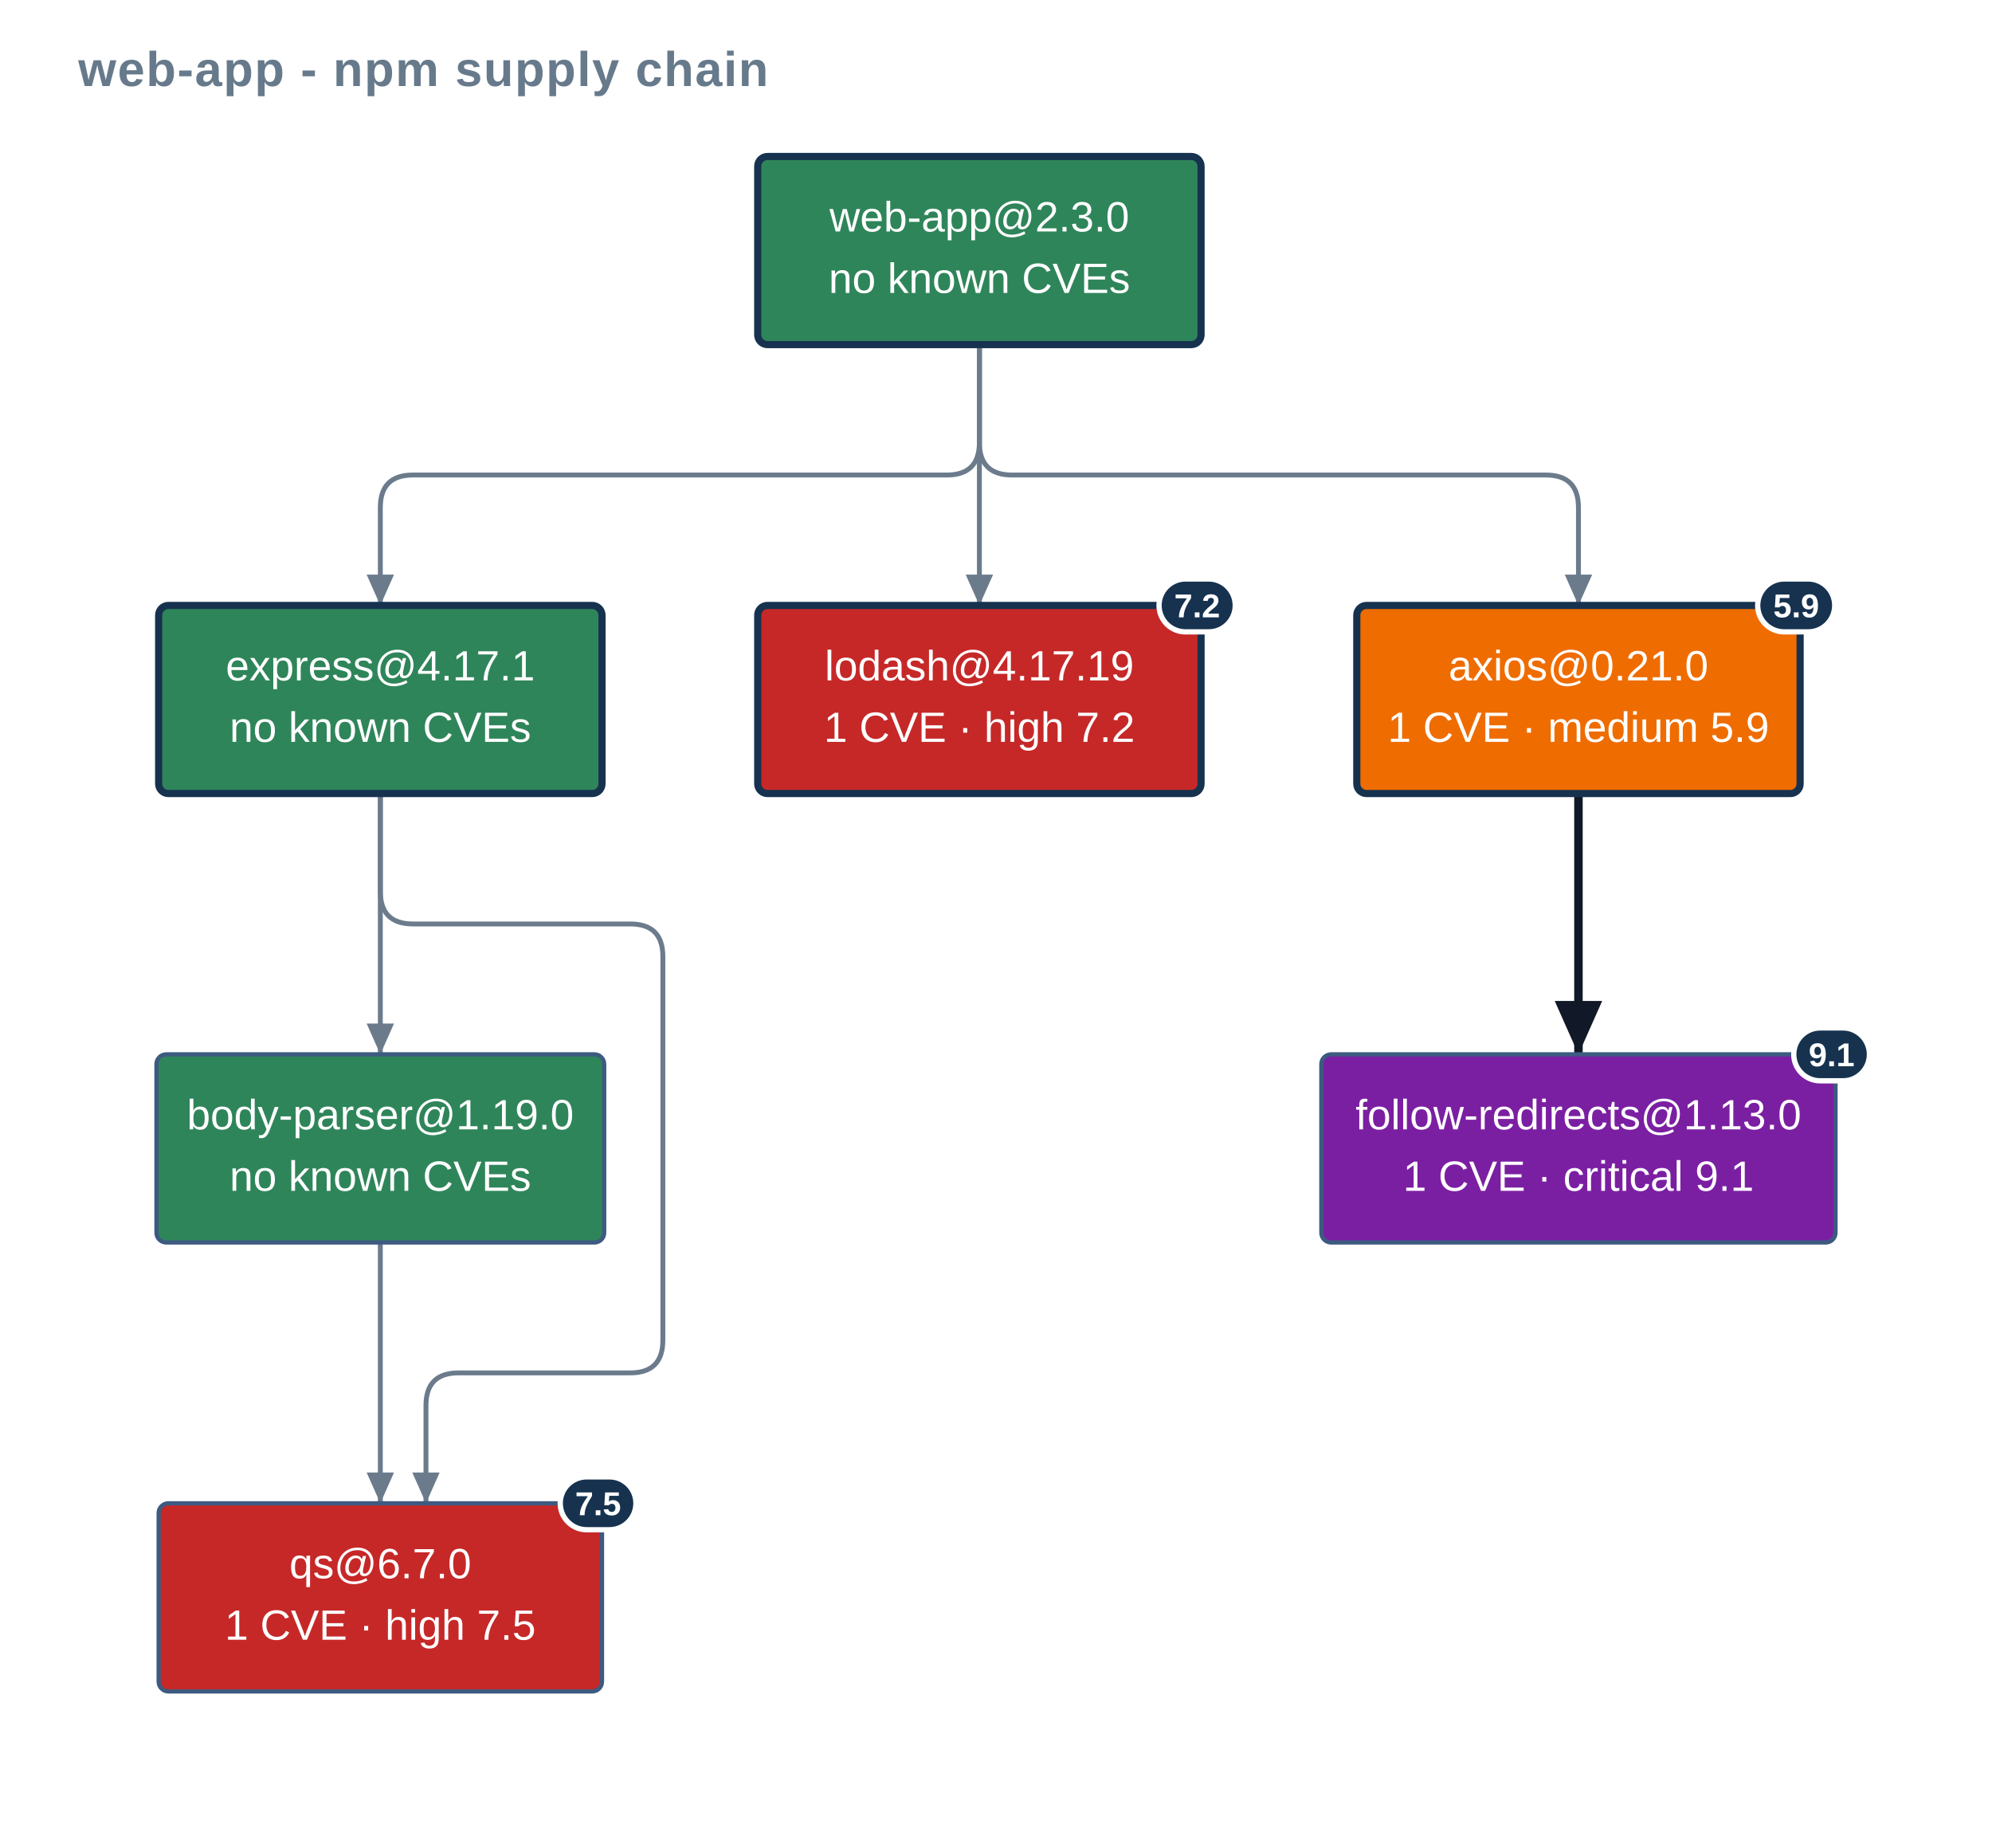
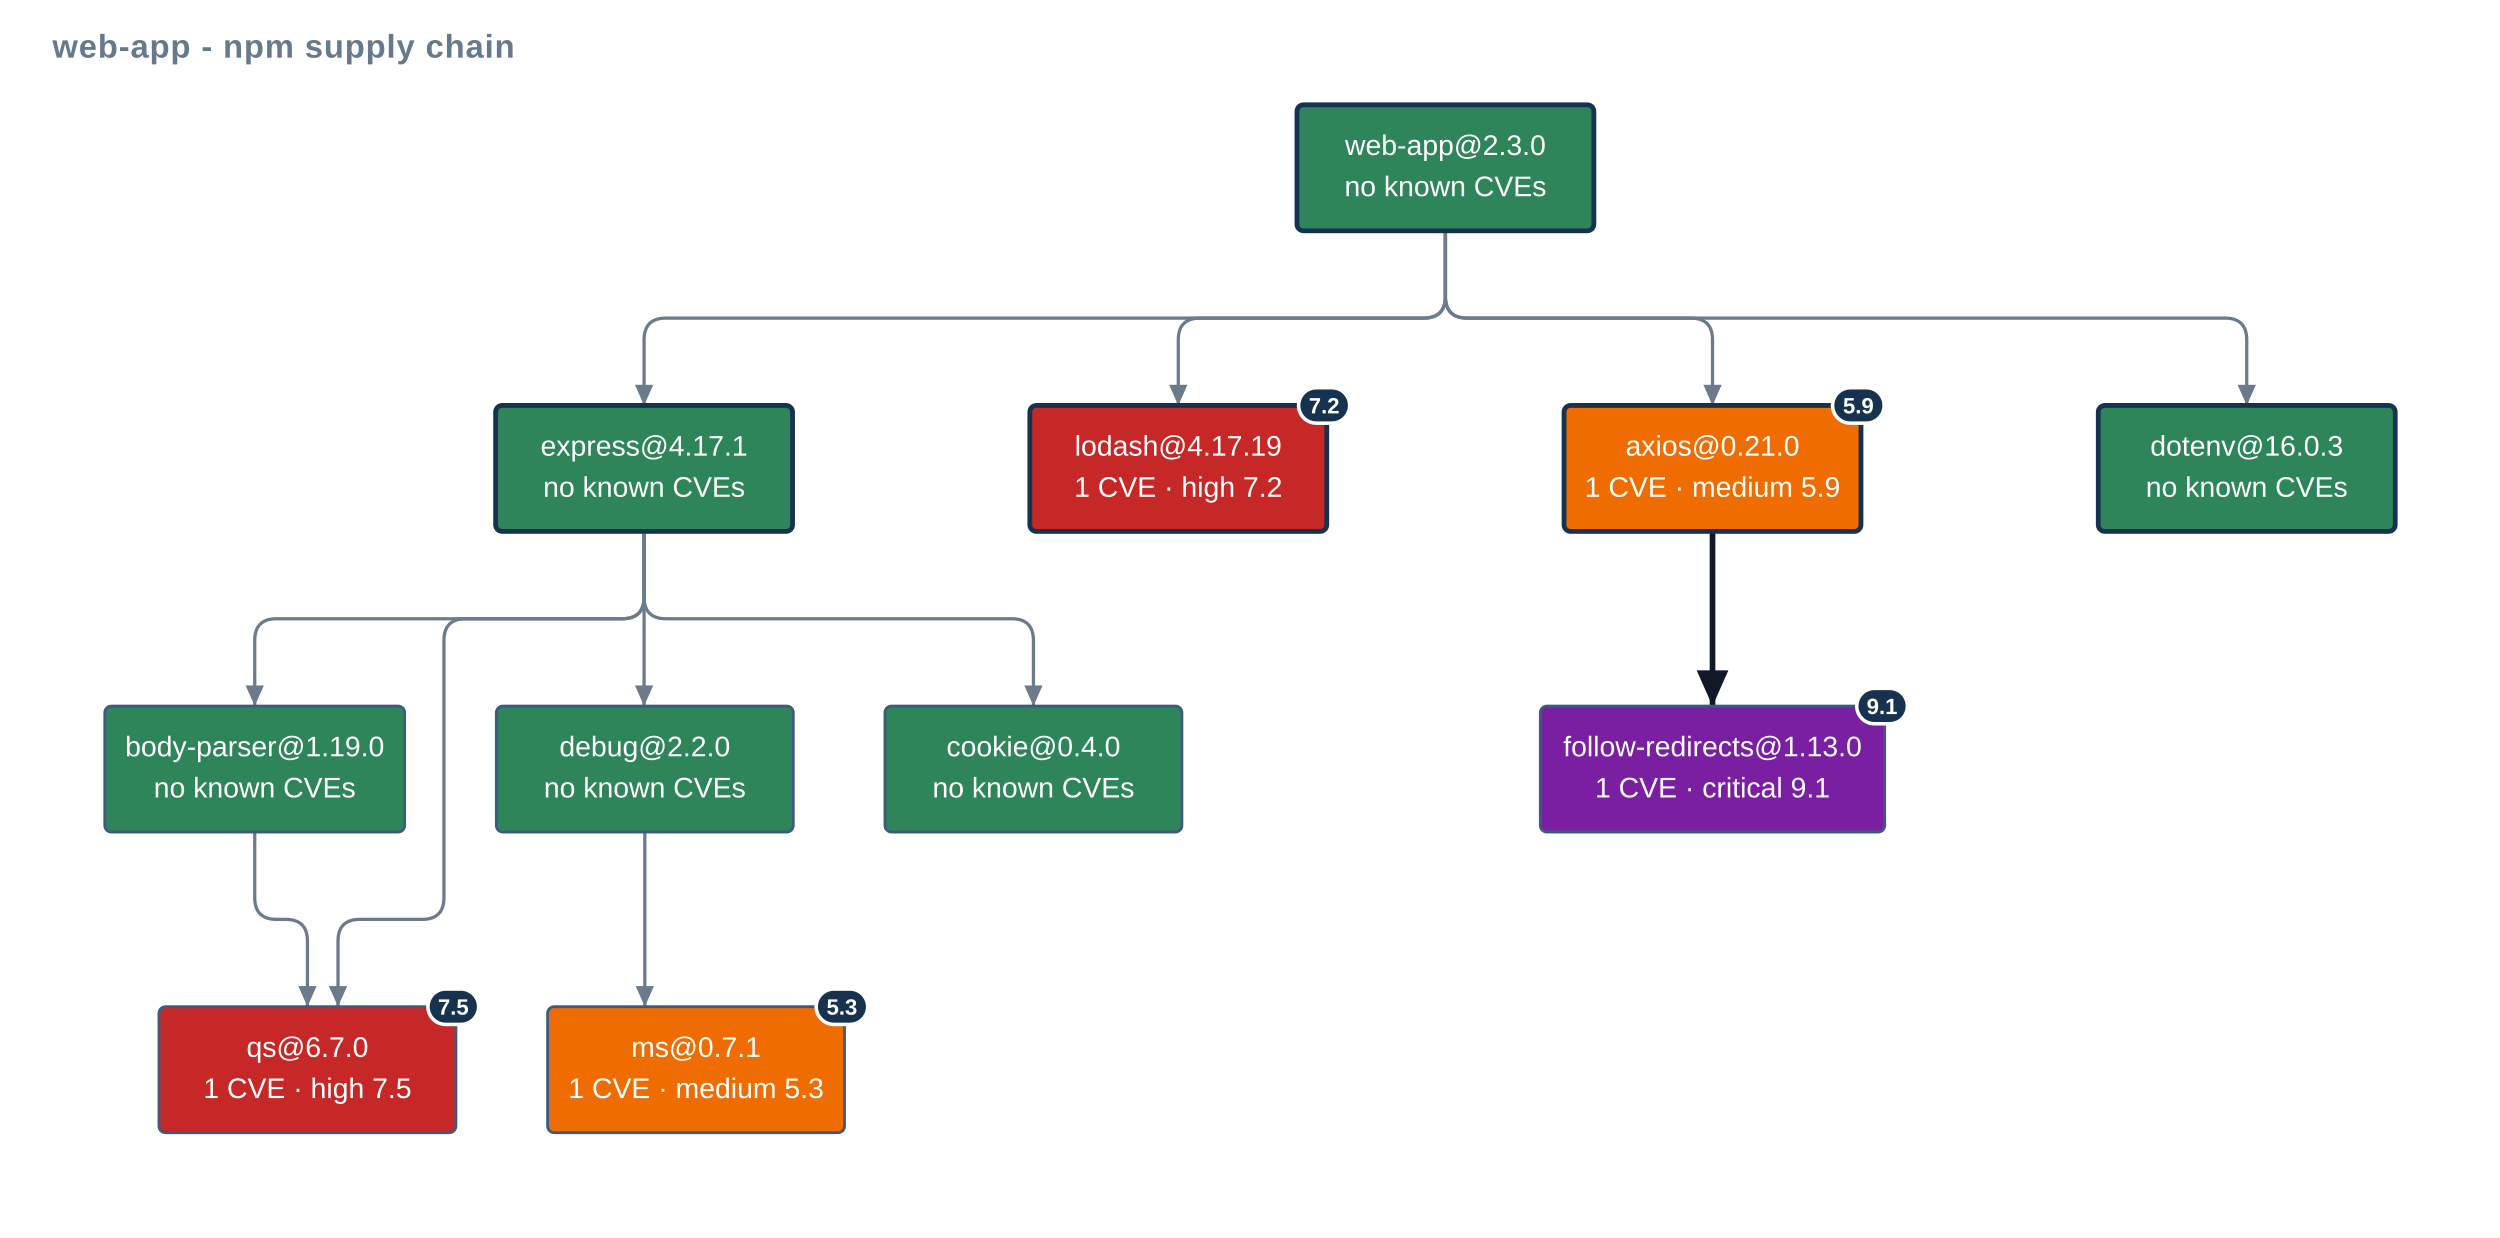
- <svg xmlns="http://www.w3.org/2000/svg" width="611.07" height="566.8" viewBox="-48 -48 611.07 566.8" preserveAspectRatio="xMidYMid meet" class="usv-svg usv-vulntree" data-usv-engine="svg" data-usv-module="vulntree" data-usv-theme="sv_corporate">
+ <svg xmlns="http://www.w3.org/2000/svg" width="1145.07" height="566.8" viewBox="-48 -48 1145.07 566.8" preserveAspectRatio="xMidYMid meet" class="usv-svg usv-vulntree" data-usv-engine="svg" data-usv-module="vulntree" data-usv-theme="sv_corporate">
  <defs>
    <marker id="usv-arrow-0" viewBox="0 0 10 10" refX="9" refY="5" markerWidth="7" markerHeight="7" orient="auto-start-reverse">
      <path d="M 0 1 L 9 5 L 0 9 z" fill="#6b7b8c" />
    </marker>
    <marker id="usv-arrow-1" viewBox="0 0 10 10" refX="9" refY="5" markerWidth="7" markerHeight="7" orient="auto-start-reverse">
      <path d="M 0 1 L 9 5 L 0 9 z" fill="#111827" />
    </marker>
  </defs>
  <style type="text/css">
.usv-vulntree text { font-family: Calibri, Carlito, Segoe UI, Arial, sans-serif; }
</style>
-   <rect x="-48" y="-48" width="611.07" height="566.8" rx="0" fill="#ffffff" stroke="none" stroke-width="0" />
+   <rect x="-48" y="-48" width="1145.07" height="566.8" rx="0" fill="#ffffff" stroke="none" stroke-width="0" />
  <g class="usv-edge usv-edge--dep" data-from="web-app" data-to="express">
-     <path d="M 252.44 57.7 L 252.44 87.7 Q 252.44 97.7 242.44 97.7 L 78.67 97.7 Q 68.67 97.7 68.67 107.7 L 68.67 137.7" fill="none" stroke="#6b7b8c" stroke-width="1.5" stroke-linecap="round" marker-end="url(#usv-arrow-0)" />
+     <path d="M 614.04 57.7 L 614.04 87.7 Q 614.04 97.7 604.04 97.7 L 257.01 97.7 Q 247.01 97.7 247.01 107.7 L 247.01 137.7" fill="none" stroke="#6b7b8c" stroke-width="1.5" stroke-linecap="round" marker-end="url(#usv-arrow-0)" />
  </g>
  <g class="usv-edge usv-edge--dep" data-from="web-app" data-to="lodash">
-     <path d="M 252.44 57.7 L 252.44 137.7" fill="none" stroke="#6b7b8c" stroke-width="1.5" stroke-linecap="round" marker-end="url(#usv-arrow-0)" />
+     <path d="M 614.04 57.7 L 614.04 87.7 Q 614.04 97.7 604.04 97.7 L 501.69 97.7 Q 491.69 97.7 491.69 107.7 L 491.69 137.7" fill="none" stroke="#6b7b8c" stroke-width="1.5" stroke-linecap="round" marker-end="url(#usv-arrow-0)" />
  </g>
  <g class="usv-edge usv-edge--dep" data-from="web-app" data-to="axios">
-     <path d="M 252.44 57.7 L 252.44 87.7 Q 252.44 97.7 262.44 97.7 L 426.21 97.7 Q 436.21 97.7 436.21 107.7 L 436.21 137.7" fill="none" stroke="#6b7b8c" stroke-width="1.5" stroke-linecap="round" marker-end="url(#usv-arrow-0)" />
+     <path d="M 614.04 57.7 L 614.04 87.7 Q 614.04 97.7 624.04 97.7 L 726.38 97.7 Q 736.38 97.7 736.38 107.7 L 736.38 137.7" fill="none" stroke="#6b7b8c" stroke-width="1.5" stroke-linecap="round" marker-end="url(#usv-arrow-0)" />
+   </g>
+   <g class="usv-edge usv-edge--dep" data-from="web-app" data-to="dotenv">
+     <path d="M 614.04 57.7 L 614.04 87.7 Q 614.04 97.7 624.04 97.7 L 971.07 97.7 Q 981.07 97.7 981.07 107.7 L 981.07 137.7" fill="none" stroke="#6b7b8c" stroke-width="1.5" stroke-linecap="round" marker-end="url(#usv-arrow-0)" />
  </g>
  <g class="usv-edge usv-edge--dep" data-from="express" data-to="qs">
-     <path d="M 68.67 195.4 L 68.67 225.4 Q 68.67 235.4 78.67 235.4 L 145.34 235.4 Q 155.34 235.4 155.34 245.4 L 155.34 363.1 Q 155.34 373.1 145.34 373.1 L 92.67 373.1 Q 82.67 373.1 82.67 383.1 L 82.67 413.1" fill="none" stroke="#6b7b8c" stroke-width="1.5" stroke-linecap="round" marker-end="url(#usv-arrow-0)" />
+     <path d="M 247.01 195.4 L 247.01 225.4 Q 247.01 235.4 237.01 235.4 L 165.34 235.4 Q 155.34 235.4 155.34 245.4 L 155.34 363.1 Q 155.34 373.1 145.34 373.1 L 116.82 373.1 Q 106.82 373.1 106.82 383.1 L 106.82 413.1" fill="none" stroke="#6b7b8c" stroke-width="1.5" stroke-linecap="round" marker-end="url(#usv-arrow-0)" />
  </g>
  <g class="usv-edge usv-edge--dep" data-from="express" data-to="body-parser">
-     <path d="M 68.67 195.4 L 68.67 275.4" fill="none" stroke="#6b7b8c" stroke-width="1.5" stroke-linecap="round" marker-end="url(#usv-arrow-0)" />
+     <path d="M 247.01 195.4 L 247.01 225.4 Q 247.01 235.4 237.01 235.4 L 78.67 235.4 Q 68.67 235.4 68.67 245.4 L 68.67 275.4" fill="none" stroke="#6b7b8c" stroke-width="1.5" stroke-linecap="round" marker-end="url(#usv-arrow-0)" />
+   </g>
+   <g class="usv-edge usv-edge--dep" data-from="express" data-to="debug">
+     <path d="M 247.01 195.4 L 247.01 275.4" fill="none" stroke="#6b7b8c" stroke-width="1.5" stroke-linecap="round" marker-end="url(#usv-arrow-0)" />
+   </g>
+   <g class="usv-edge usv-edge--dep" data-from="express" data-to="cookie">
+     <path d="M 247.01 195.4 L 247.01 225.4 Q 247.01 235.4 257.01 235.4 L 415.34 235.4 Q 425.34 235.4 425.34 245.4 L 425.34 275.4" fill="none" stroke="#6b7b8c" stroke-width="1.5" stroke-linecap="round" marker-end="url(#usv-arrow-0)" />
  </g>
  <g class="usv-edge usv-edge--dep usv-edge--exploited" data-from="axios" data-to="follow-redirects">
-     <path d="M 436.21 195.4 L 436.21 275.4" fill="none" stroke="#111827" stroke-width="2.6" stroke-linecap="round" marker-end="url(#usv-arrow-1)" />
+     <path d="M 736.38 195.4 L 736.38 275.4" fill="none" stroke="#111827" stroke-width="2.6" stroke-linecap="round" marker-end="url(#usv-arrow-1)" />
  </g>
  <g class="usv-edge usv-edge--dep" data-from="body-parser" data-to="qs">
-     <path d="M 68.67 333.1 L 68.67 413.1" fill="none" stroke="#6b7b8c" stroke-width="1.5" stroke-linecap="round" marker-end="url(#usv-arrow-0)" />
+     <path d="M 68.67 333.1 L 68.67 363.1 Q 68.67 373.1 78.67 373.1 L 82.82 373.1 Q 92.82 373.1 92.82 383.1 L 92.82 413.1" fill="none" stroke="#6b7b8c" stroke-width="1.5" stroke-linecap="round" marker-end="url(#usv-arrow-0)" />
+   </g>
+   <g class="usv-edge usv-edge--dep" data-from="debug" data-to="ms">
+     <path d="M 247.34 333.1 L 247.34 413.1" fill="none" stroke="#6b7b8c" stroke-width="1.5" stroke-linecap="round" marker-end="url(#usv-arrow-0)" />
  </g>
  <g class="usv-node usv-node--package usv-sev--none usv-node--direct" data-direct="true" data-label="web-app" data-node-id="web-app">
-     <rect x="184.44" y="0" width="136" height="57.7" rx="3" fill="#2f855a" stroke="#16324f" stroke-width="2.2" />
-     <text x="252.44" y="23" text-anchor="middle" font-size="13" fill="#ffffff">web-app@2.3.0</text>
-     <text x="252.44" y="41.85" text-anchor="middle" font-size="13" fill="#ffffff">no known CVEs</text>
+     <rect x="546.04" y="0" width="136" height="57.7" rx="3" fill="#2f855a" stroke="#16324f" stroke-width="2.2" />
+     <text x="614.04" y="23" text-anchor="middle" font-size="13" fill="#ffffff">web-app@2.3.0</text>
+     <text x="614.04" y="41.85" text-anchor="middle" font-size="13" fill="#ffffff">no known CVEs</text>
  </g>
  <g class="usv-node usv-node--package usv-sev--none usv-node--direct" data-direct="true" data-label="express" data-node-id="express">
-     <rect x="0.67" y="137.7" width="136" height="57.7" rx="3" fill="#2f855a" stroke="#16324f" stroke-width="2.2" />
-     <text x="68.67" y="160.7" text-anchor="middle" font-size="13" fill="#ffffff">express@4.17.1</text>
-     <text x="68.67" y="179.55" text-anchor="middle" font-size="13" fill="#ffffff">no known CVEs</text>
+     <rect x="179.01" y="137.7" width="136" height="57.7" rx="3" fill="#2f855a" stroke="#16324f" stroke-width="2.2" />
+     <text x="247.01" y="160.7" text-anchor="middle" font-size="13" fill="#ffffff">express@4.17.1</text>
+     <text x="247.01" y="179.55" text-anchor="middle" font-size="13" fill="#ffffff">no known CVEs</text>
  </g>
  <g class="usv-node usv-node--package usv-sev--high usv-node--direct" data-cvss="7.2" data-direct="true" data-exploited="false" data-label="lodash" data-node-id="lodash" data-severity="high">
-     <rect x="184.44" y="137.7" width="136" height="57.7" rx="3" fill="#c62828" stroke="#16324f" stroke-width="2.2" />
-     <text x="252.44" y="160.7" text-anchor="middle" font-size="13" fill="#ffffff">lodash@4.17.19</text>
-     <text x="252.44" y="179.55" text-anchor="middle" font-size="13" fill="#ffffff">1 CVE · high 7.2</text>
+     <rect x="423.69" y="137.7" width="136" height="57.7" rx="3" fill="#c62828" stroke="#16324f" stroke-width="2.2" />
+     <text x="491.69" y="160.7" text-anchor="middle" font-size="13" fill="#ffffff">lodash@4.17.19</text>
+     <text x="491.69" y="179.55" text-anchor="middle" font-size="13" fill="#ffffff">1 CVE · high 7.2</text>
  </g>
  <g class="usv-node usv-node--package usv-sev--medium usv-node--direct" data-cvss="5.9" data-direct="true" data-exploited="false" data-label="axios" data-node-id="axios" data-severity="medium">
-     <rect x="368.21" y="137.7" width="136" height="57.7" rx="3" fill="#ef6c00" stroke="#16324f" stroke-width="2.2" />
-     <text x="436.21" y="160.7" text-anchor="middle" font-size="13" fill="#ffffff">axios@0.21.0</text>
-     <text x="436.21" y="179.55" text-anchor="middle" font-size="13" fill="#ffffff">1 CVE · medium 5.9</text>
+     <rect x="668.38" y="137.7" width="136" height="57.7" rx="3" fill="#ef6c00" stroke="#16324f" stroke-width="2.2" />
+     <text x="736.38" y="160.7" text-anchor="middle" font-size="13" fill="#ffffff">axios@0.21.0</text>
+     <text x="736.38" y="179.55" text-anchor="middle" font-size="13" fill="#ffffff">1 CVE · medium 5.9</text>
  </g>
  <g class="usv-node usv-node--package usv-sev--high" data-cvss="7.5" data-direct="false" data-exploited="false" data-label="qs" data-node-id="qs" data-severity="high">
-     <rect x="0.67" y="413.1" width="136" height="57.7" rx="3" fill="#c62828" stroke="#3d5a80" stroke-width="1.3" />
-     <text x="68.67" y="436.1" text-anchor="middle" font-size="13" fill="#ffffff">qs@6.7.0</text>
-     <text x="68.67" y="454.95" text-anchor="middle" font-size="13" fill="#ffffff">1 CVE · high 7.5</text>
+     <rect x="24.82" y="413.1" width="136" height="57.7" rx="3" fill="#c62828" stroke="#3d5a80" stroke-width="1.3" />
+     <text x="92.82" y="436.1" text-anchor="middle" font-size="13" fill="#ffffff">qs@6.7.0</text>
+     <text x="92.82" y="454.95" text-anchor="middle" font-size="13" fill="#ffffff">1 CVE · high 7.5</text>
  </g>
  <g class="usv-node usv-node--package usv-sev--none" data-direct="false" data-label="body-parser" data-node-id="body-parser">
    <rect x="0" y="275.4" width="137.34" height="57.7" rx="3" fill="#2f855a" stroke="#3d5a80" stroke-width="1.3" />
    <text x="68.67" y="298.4" text-anchor="middle" font-size="13" fill="#ffffff">body-parser@1.19.0</text>
    <text x="68.67" y="317.25" text-anchor="middle" font-size="13" fill="#ffffff">no known CVEs</text>
  </g>
  <g class="usv-node usv-node--package usv-sev--critical" data-cvss="9.1" data-direct="false" data-exploited="true" data-label="follow-redirects" data-node-id="follow-redirects" data-severity="critical">
-     <rect x="357.34" y="275.4" width="157.72" height="57.7" rx="3" fill="#7b1fa2" stroke="#3d5a80" stroke-width="1.3" />
-     <text x="436.21" y="298.4" text-anchor="middle" font-size="13" fill="#ffffff">follow-redirects@1.13.0</text>
-     <text x="436.21" y="317.25" text-anchor="middle" font-size="13" fill="#ffffff">1 CVE · critical 9.1</text>
+     <rect x="657.52" y="275.4" width="157.72" height="57.7" rx="3" fill="#7b1fa2" stroke="#3d5a80" stroke-width="1.3" />
+     <text x="736.38" y="298.4" text-anchor="middle" font-size="13" fill="#ffffff">follow-redirects@1.13.0</text>
+     <text x="736.38" y="317.25" text-anchor="middle" font-size="13" fill="#ffffff">1 CVE · critical 9.1</text>
+   </g>
+   <g class="usv-node usv-node--package usv-sev--none usv-node--direct" data-direct="true" data-label="dotenv" data-node-id="dotenv">
+     <rect x="913.07" y="137.7" width="136" height="57.7" rx="3" fill="#2f855a" stroke="#16324f" stroke-width="2.2" />
+     <text x="981.07" y="160.7" text-anchor="middle" font-size="13" fill="#ffffff">dotenv@16.0.3</text>
+     <text x="981.07" y="179.55" text-anchor="middle" font-size="13" fill="#ffffff">no known CVEs</text>
+   </g>
+   <g class="usv-node usv-node--package usv-sev--none" data-direct="false" data-label="cookie" data-node-id="cookie">
+     <rect x="357.34" y="275.4" width="136" height="57.7" rx="3" fill="#2f855a" stroke="#3d5a80" stroke-width="1.3" />
+     <text x="425.34" y="298.4" text-anchor="middle" font-size="13" fill="#ffffff">cookie@0.4.0</text>
+     <text x="425.34" y="317.25" text-anchor="middle" font-size="13" fill="#ffffff">no known CVEs</text>
+   </g>
+   <g class="usv-node usv-node--package usv-sev--none" data-direct="false" data-label="debug" data-node-id="debug">
+     <rect x="179.34" y="275.4" width="136" height="57.7" rx="3" fill="#2f855a" stroke="#3d5a80" stroke-width="1.3" />
+     <text x="247.34" y="298.4" text-anchor="middle" font-size="13" fill="#ffffff">debug@2.2.0</text>
+     <text x="247.34" y="317.25" text-anchor="middle" font-size="13" fill="#ffffff">no known CVEs</text>
+   </g>
+   <g class="usv-node usv-node--package usv-sev--medium" data-cvss="5.3" data-direct="false" data-exploited="false" data-label="ms" data-node-id="ms" data-severity="medium">
+     <rect x="202.82" y="413.1" width="136" height="57.7" rx="3" fill="#ef6c00" stroke="#3d5a80" stroke-width="1.3" />
+     <text x="270.82" y="436.1" text-anchor="middle" font-size="13" fill="#ffffff">ms@0.7.1</text>
+     <text x="270.82" y="454.95" text-anchor="middle" font-size="13" fill="#ffffff">1 CVE · medium 5.3</text>
  </g>
  <g class="usv-badge usv-badge--cvss" data-value="7.2">
-     <rect x="307.55" y="129.59" width="23.38" height="16.22" rx="8.11" fill="#16324f" stroke="#ffffff" stroke-width="1.62" />
-     <text x="319.24" y="141.35" text-anchor="middle" font-size="10.14" font-weight="bold" fill="#ffffff">7.2</text>
+     <rect x="546.8" y="129.59" width="23.38" height="16.22" rx="8.11" fill="#16324f" stroke="#ffffff" stroke-width="1.62" />
+     <text x="558.49" y="141.35" text-anchor="middle" font-size="10.14" font-weight="bold" fill="#ffffff">7.2</text>
  </g>
  <g class="usv-badge usv-badge--cvss" data-value="5.9">
-     <rect x="491.19" y="129.59" width="23.63" height="16.22" rx="8.11" fill="#16324f" stroke="#ffffff" stroke-width="1.62" />
-     <text x="503.01" y="141.35" text-anchor="middle" font-size="10.14" font-weight="bold" fill="#ffffff">5.9</text>
+     <rect x="791.36" y="129.59" width="23.63" height="16.22" rx="8.11" fill="#16324f" stroke="#ffffff" stroke-width="1.62" />
+     <text x="803.18" y="141.35" text-anchor="middle" font-size="10.14" font-weight="bold" fill="#ffffff">5.9</text>
  </g>
  <g class="usv-badge usv-badge--cvss" data-value="7.5">
-     <rect x="123.86" y="404.99" width="23.22" height="16.22" rx="8.11" fill="#16324f" stroke="#ffffff" stroke-width="1.62" />
-     <text x="135.47" y="416.75" text-anchor="middle" font-size="10.14" font-weight="bold" fill="#ffffff">7.5</text>
+     <rect x="148.01" y="404.99" width="23.22" height="16.22" rx="8.11" fill="#16324f" stroke="#ffffff" stroke-width="1.62" />
+     <text x="159.62" y="416.75" text-anchor="middle" font-size="10.14" font-weight="bold" fill="#ffffff">7.5</text>
  </g>
  <g class="usv-badge usv-badge--cvss" data-value="9.1">
-     <rect x="502.26" y="267.29" width="23.21" height="16.22" rx="8.11" fill="#16324f" stroke="#ffffff" stroke-width="1.62" />
-     <text x="513.87" y="279.05" text-anchor="middle" font-size="10.14" font-weight="bold" fill="#ffffff">9.1</text>
+     <rect x="802.44" y="267.29" width="23.21" height="16.22" rx="8.11" fill="#16324f" stroke="#ffffff" stroke-width="1.62" />
+     <text x="814.04" y="279.05" text-anchor="middle" font-size="10.14" font-weight="bold" fill="#ffffff">9.1</text>
+   </g>
+   <g class="usv-badge usv-badge--cvss" data-value="5.3">
+     <rect x="325.84" y="404.99" width="23.57" height="16.22" rx="8.11" fill="#16324f" stroke="#ffffff" stroke-width="1.62" />
+     <text x="337.62" y="416.75" text-anchor="middle" font-size="10.14" font-weight="bold" fill="#ffffff">5.3</text>
  </g>
  <text x="-24" y="-21.6" text-anchor="start" font-size="15" font-weight="600" fill="#16324f" opacity="0.65" letter-spacing="0.4">web-app - npm supply chain</text>
</svg>
